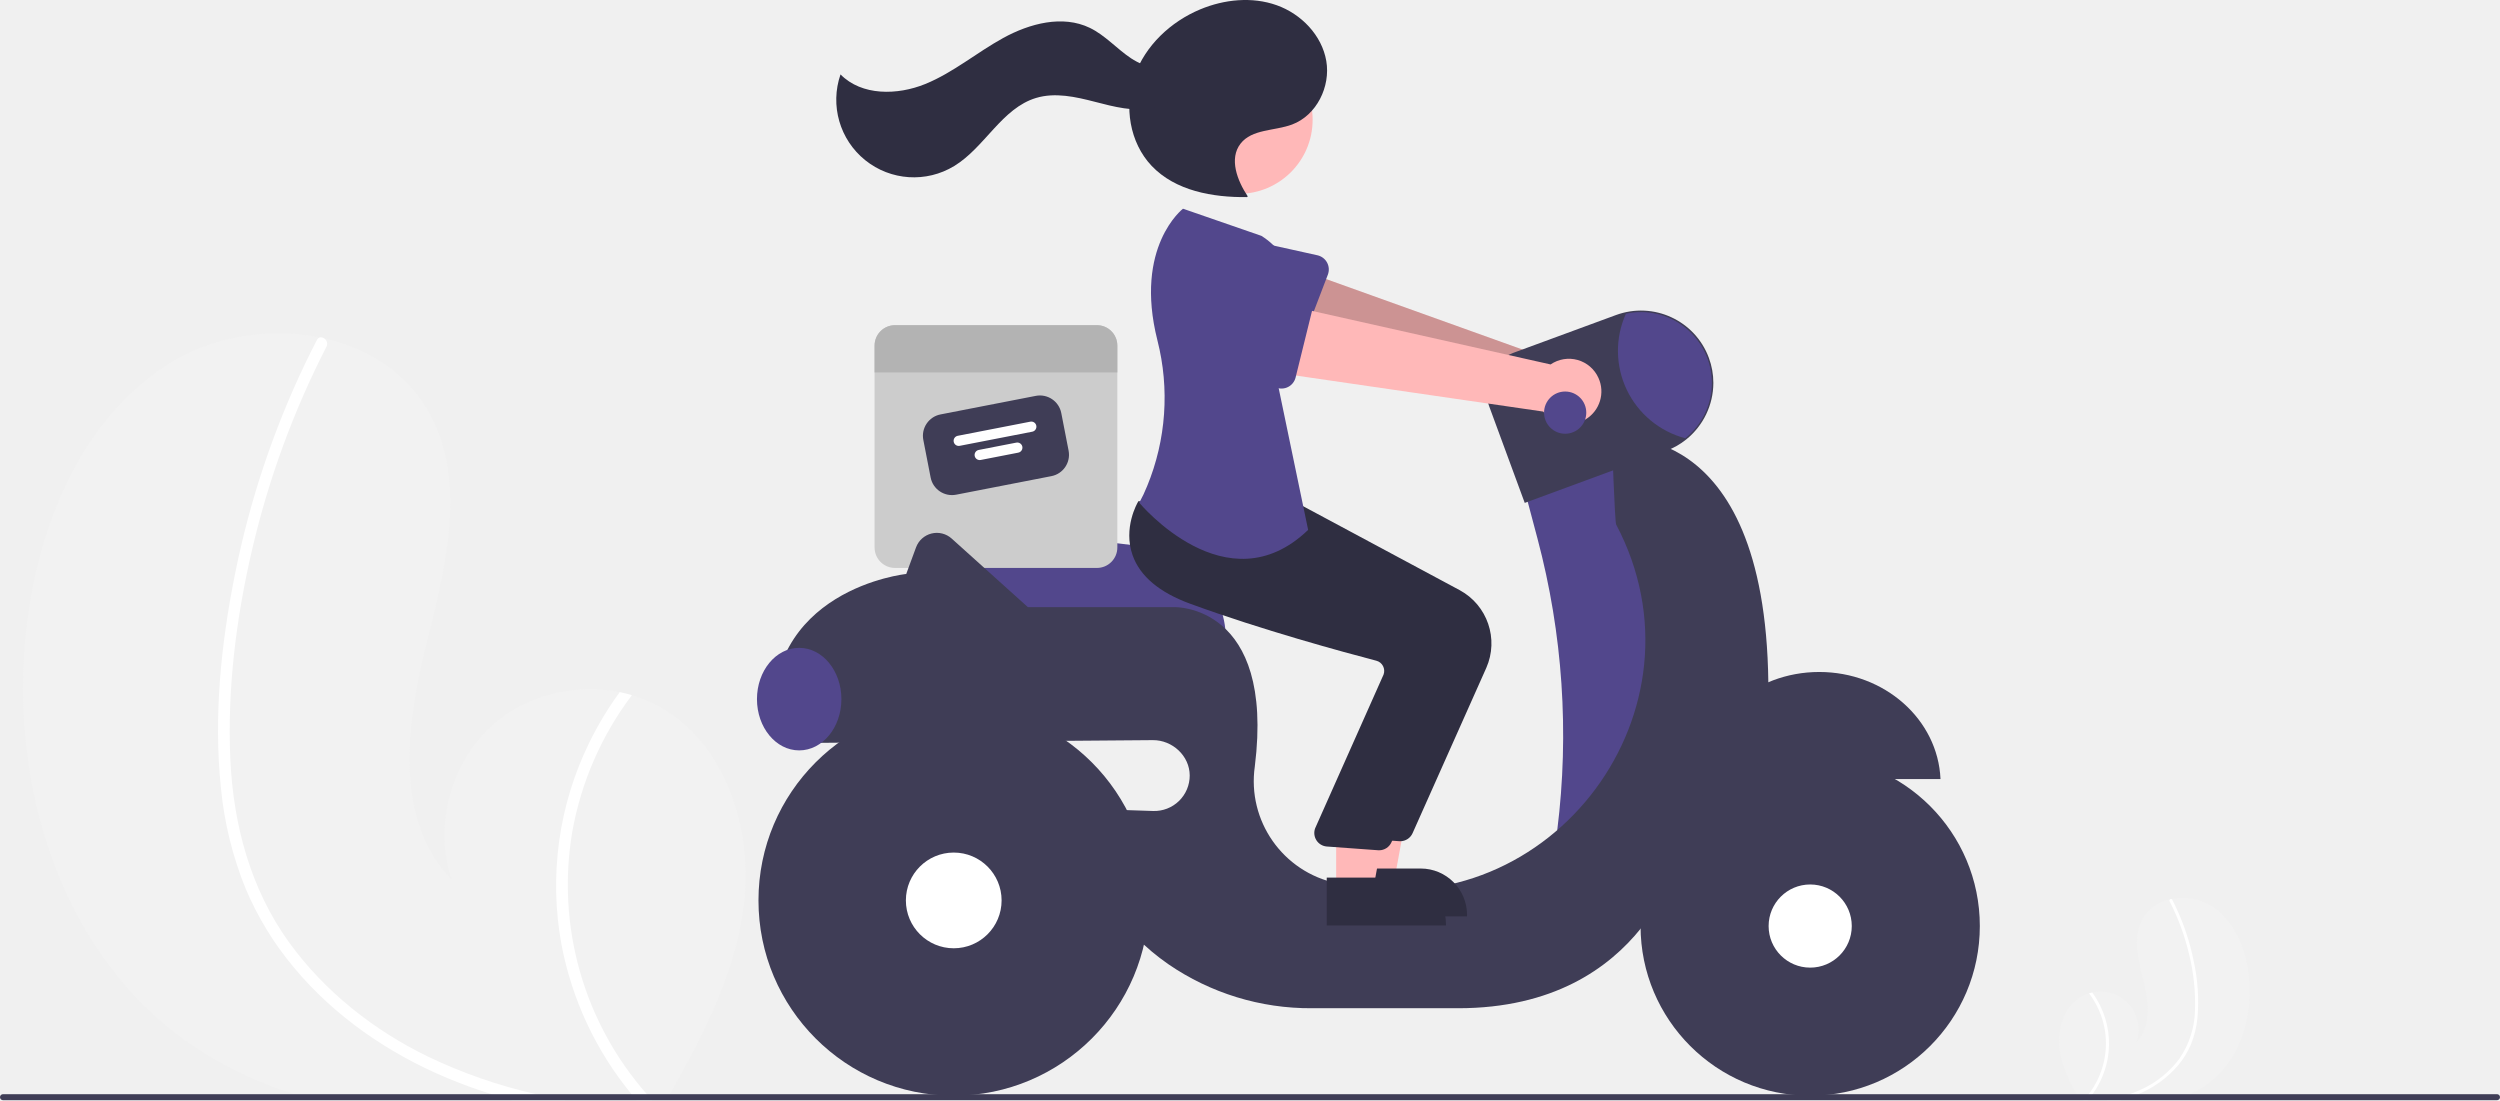
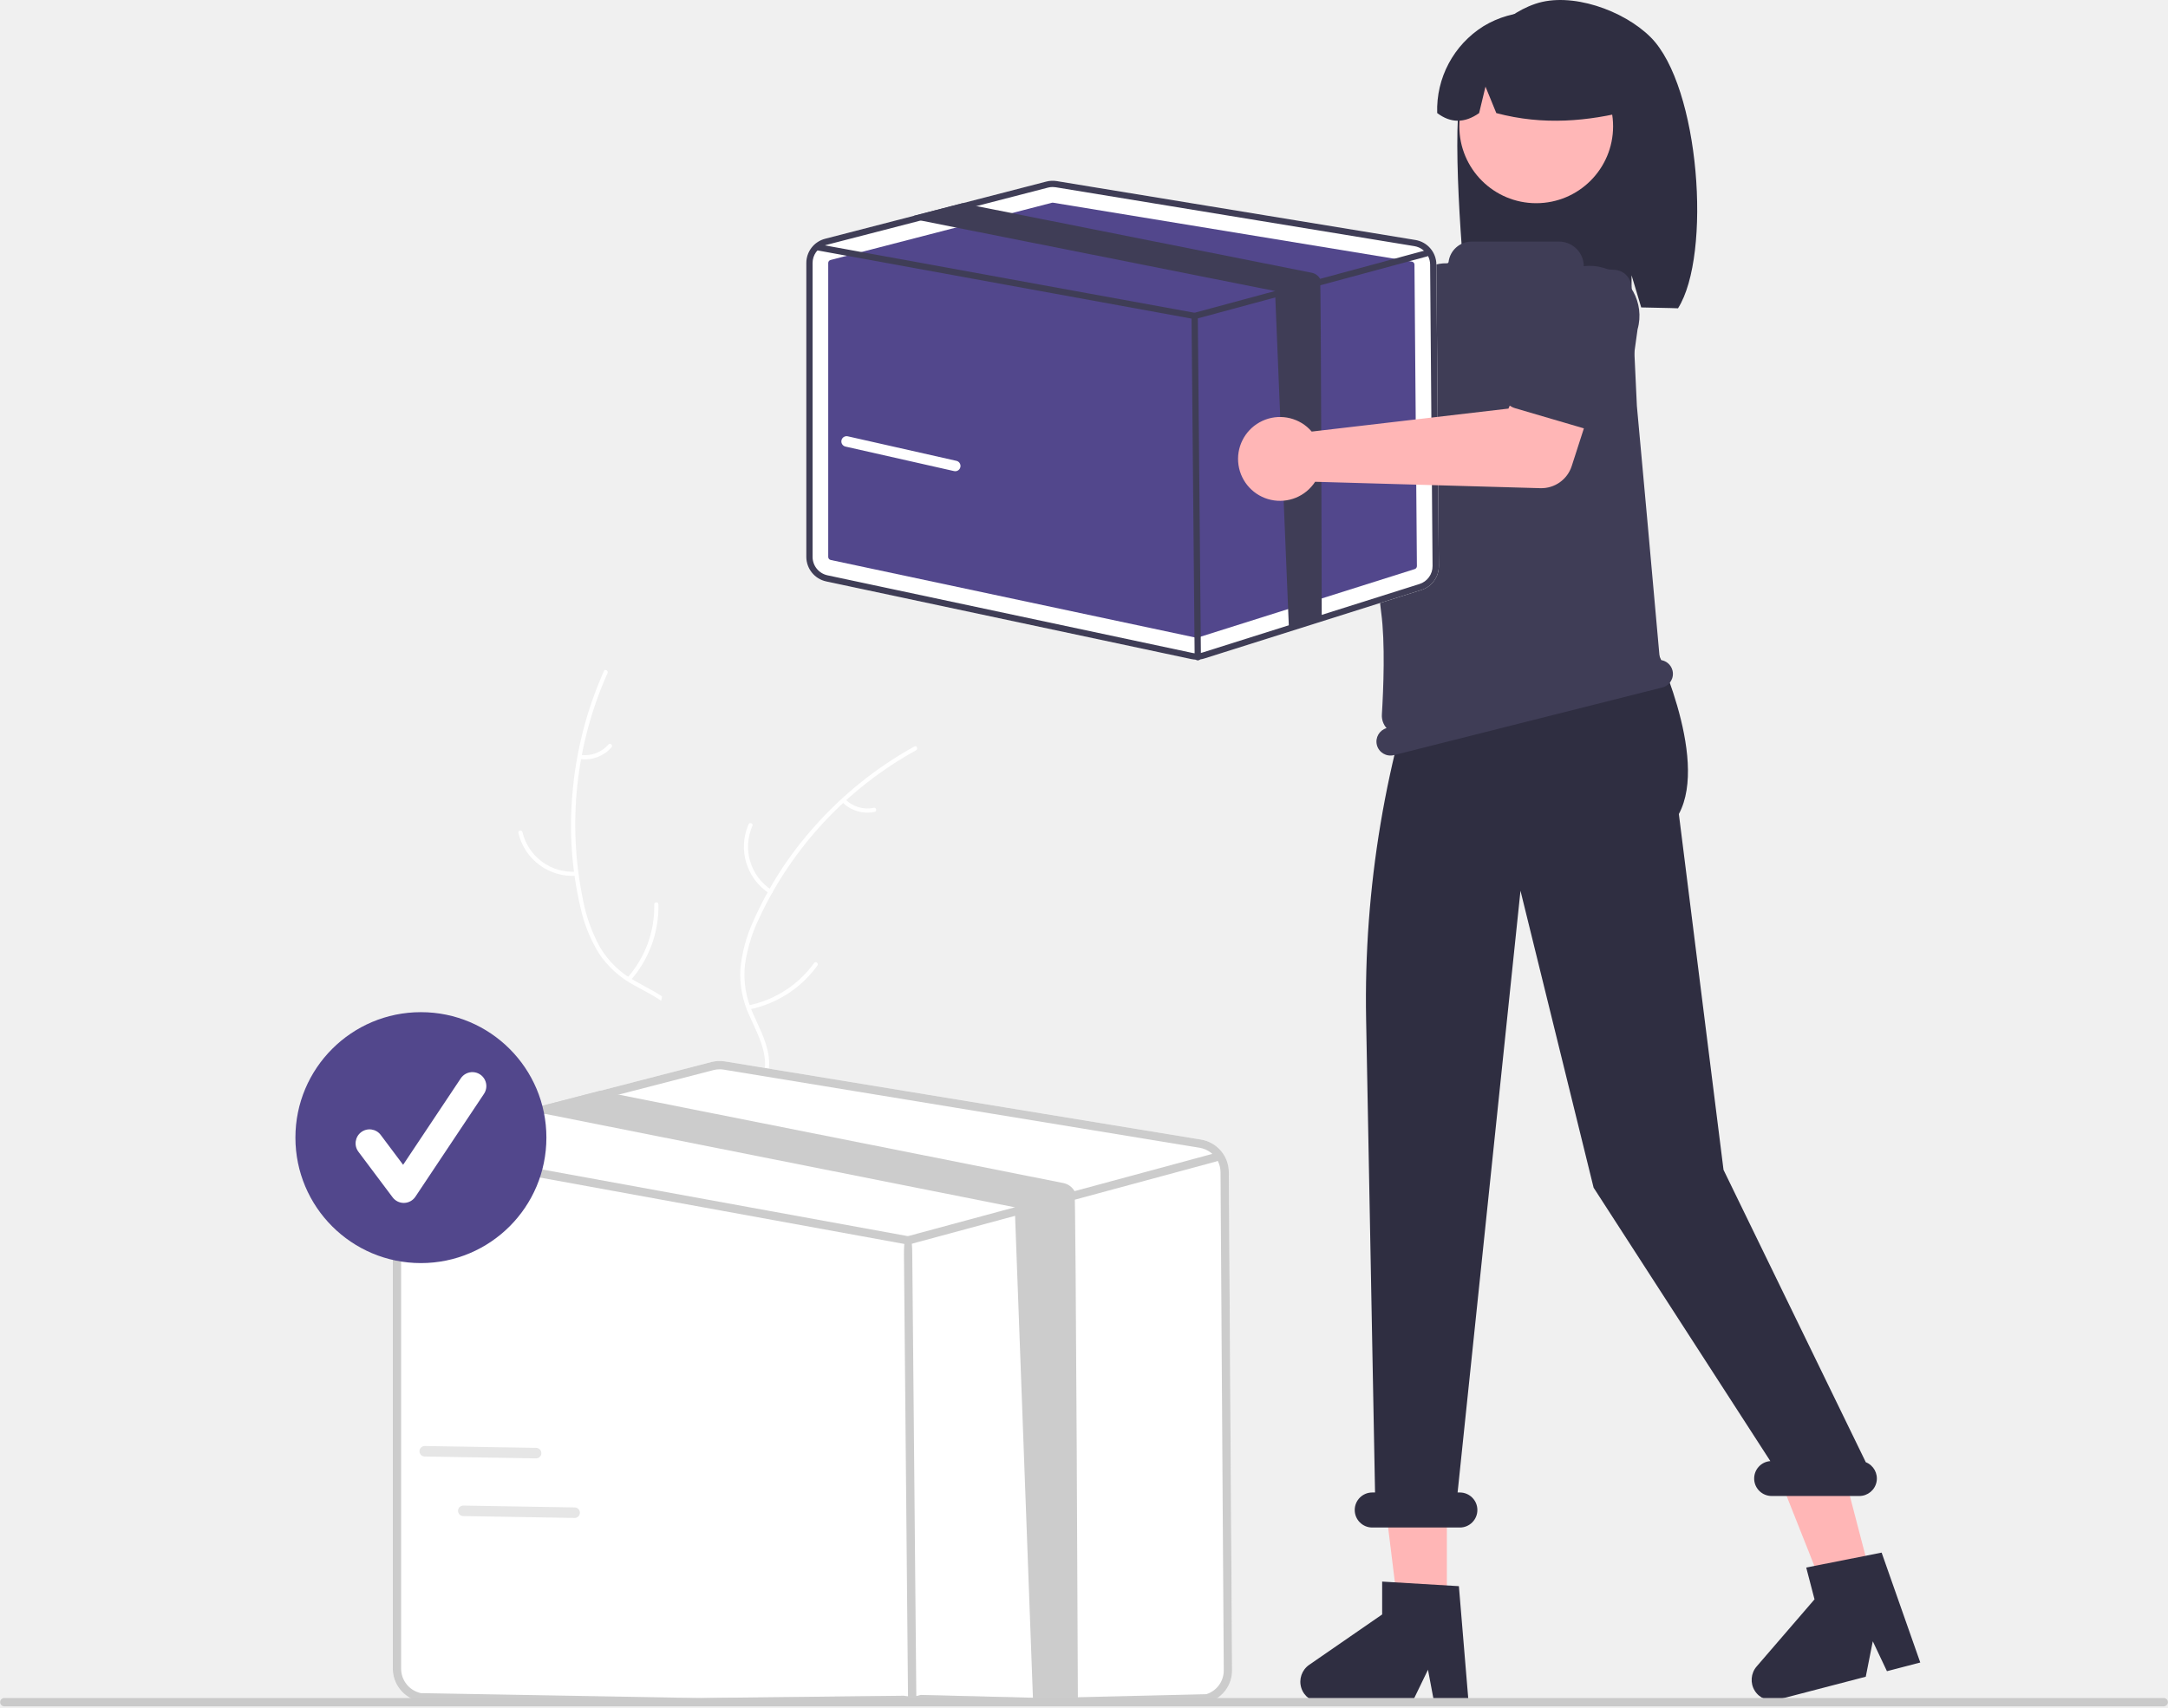
- <svg xmlns="http://www.w3.org/2000/svg" width="829" height="364.829" viewBox="0 0 829 364.829" role="img" artist="Katerina Limpitsouni" source="https://undraw.co/">
-   <path d="M432.13,567.974c-2.85,22.33-13.33,42.76-24.51,62.44-.37.67-.75,1.33-1.14,2H290.28c-2.35-.61-4.67-1.28-6.98-2a127.027,127.027,0,0,1-36.69-18.05c-42.75-30.8-59.2-89-51.77-141.15,4.62-32.4,18.84-65.48,46.53-82.93,14.62-9.23,33.4-12.23,50.23-8.8.44.08.88.18,1.33.27,14.48,3.26,27.38,11.36,34.72,24.41,13.2,23.45,5.34,52.5-1.15,78.6-6.47,26.1-9.98,57.34,8.8,76.59-6.2-18.25-.08-40.02,14.73-52.36,11.19-9.31,26.77-12.8,40.98-9.91,1.36.29,2.7.62,4.02,1.02a44.598,44.598,0,0,1,9.17,3.84C426.35,514.315,435.32,542.805,432.13,567.974Z" transform="translate(-185.5 -267.5855)" fill="#f2f2f2" />
-   <path d="M363.23,630.414c3.22.75,6.45,1.41,9.7,2H355.36c-2.3-.62-4.59-1.28-6.86-2q-7.485-2.34-14.74-5.37c-19.4-8.14-37.27-20.36-50.79-36.62a103.371,103.371,0,0,1-16.02-26.17,118.856,118.856,0,0,1-8.2-33.49c-2.45-23.6.05-47.85,4.72-71.03a296.451,296.451,0,0,1,23.16-69.47q1.905-3.975,3.94-7.9a1.542,1.542,0,0,1,1.03-.88,1.777,1.777,0,0,1,1.33.27,2.106,2.106,0,0,1,.83,2.78,293.039,293.039,0,0,0-24.58,66.96c-5.32,22.67-8.34,46.39-7.31,69.7.98,21.78,6.67,43.2,19.58,61.01,11.79,16.26,28.07,29.08,46.08,37.81A169.131,169.131,0,0,0,363.23,630.414Z" transform="translate(-185.5 -267.5855)" fill="#fff" />
-   <path d="M401.79,632.414h-5.18c-.58-.66-1.14-1.33-1.69-2a110.411,110.411,0,0,1-23.24-49.66,107.734,107.734,0,0,1,9.29-67.05,110.241,110.241,0,0,1,10.04-16.62c1.36.29,2.7.62,4.02,1.02a106.056,106.056,0,0,0-19.77,45.34A105.095,105.095,0,0,0,400,630.414C400.58,631.084,401.18,631.755,401.79,632.414Z" transform="translate(-185.5 -267.5855)" fill="#fff" />
-   <path d="M868.429,615.408c.752,5.893,3.518,11.285,6.469,16.479.098.177.198.351.301.528h30.667c.62-.161,1.232-.338,1.842-.528a33.525,33.525,0,0,0,9.683-4.764c11.283-8.129,15.624-23.489,13.663-37.252-1.219-8.551-4.972-17.281-12.28-21.887a18.437,18.437,0,0,0-13.257-2.322c-.116.021-.232.048-.351.071a13.68,13.68,0,0,0-9.163,6.442c-3.484,6.189-1.409,13.856.303,20.744,1.708,6.888,2.634,15.133-2.322,20.214a12.644,12.644,0,0,0-14.703-16.434c-.359.077-.713.164-1.061.269a11.771,11.771,0,0,0-2.42,1.013C869.955,601.246,867.587,608.765,868.429,615.408Z" transform="translate(-185.5 -267.5855)" fill="#f2f2f2" />
-   <path d="M886.613,631.887c-.85.198-1.702.372-2.56.528h4.637c.607-.164,1.211-.338,1.81-.528q1.976-.618,3.89-1.417a34.9,34.9,0,0,0,13.404-9.665,27.282,27.282,0,0,0,4.228-6.907,31.368,31.368,0,0,0,2.164-8.839,62.858,62.858,0,0,0-1.246-18.746,78.238,78.238,0,0,0-6.112-18.334q-.503-1.049-1.04-2.085a.407.407,0,0,0-.272-.232.469.469,0,0,0-.351.071.556.556,0,0,0-.219.734,77.338,77.338,0,0,1,6.487,17.672,68.022,68.022,0,0,1,1.929,18.395,29.351,29.351,0,0,1-5.168,16.102,32.486,32.486,0,0,1-12.161,9.979A44.637,44.637,0,0,1,886.613,631.887Z" transform="translate(-185.5 -267.5855)" fill="#fff" />
-   <path d="M876.437,632.415h1.367c.153-.174.301-.351.446-.528a29.14,29.14,0,0,0,6.134-13.106,28.433,28.433,0,0,0-2.452-17.696,29.095,29.095,0,0,0-2.65-4.386c-.359.077-.713.164-1.061.269a27.99,27.99,0,0,1,5.218,11.966,27.737,27.737,0,0,1-6.529,22.953C876.756,632.064,876.598,632.24,876.437,632.415Z" transform="translate(-185.5 -267.5855)" fill="#fff" />
-   <path d="M592.01,480.094h-95.981L495.011,450.583a8.86,8.86,0,0,1,9.931-9.099l55.854,6.839h.007a31.291,31.291,0,0,1,31.206,31.27Z" transform="translate(-185.5 -267.5855)" fill="#52478C" />
-   <path d="M549.231,375.414H482.289a6.777,6.777,0,0,0-6.779,6.779v66.942a6.777,6.777,0,0,0,6.779,6.779h66.942a6.777,6.777,0,0,0,6.779-6.779V382.193A6.777,6.777,0,0,0,549.231,375.414Z" transform="translate(-185.5 -267.5855)" fill="#ccc" />
-   <path d="M534.154,425.471l-31.606,6.155a7.211,7.211,0,0,1-8.447-5.693L491.672,413.457a7.211,7.211,0,0,1,5.693-8.447l31.606-6.155a7.211,7.211,0,0,1,8.447,5.693l2.43,12.476A7.211,7.211,0,0,1,534.154,425.471Z" transform="translate(-185.5 -267.5855)" fill="#3f3d56" />
-   <path d="M527.831,410.732l-24.121,4.697a1.695,1.695,0,0,1-.648-3.327l24.121-4.697a1.695,1.695,0,0,1,.648,3.327Z" transform="translate(-185.5 -267.5855)" fill="#fff" />
-   <path d="M523.143,417.688l-12.476,2.43a1.695,1.695,0,0,1-.648-3.327l12.476-2.43a1.695,1.695,0,1,1,.648,3.327Z" transform="translate(-185.5 -267.5855)" fill="#fff" />
-   <path d="M556.01,382.193v8.897h-80.5v-8.897a6.777,6.777,0,0,1,6.779-6.779h66.942A6.777,6.777,0,0,1,556.01,382.193Z" transform="translate(-185.5 -267.5855)" fill="#b3b3b3" />
-   <path d="M716.761,393.877a10.743,10.743,0,0,0-15.193-6.365l-92.097-33.043-4.056,23.007,91.803,25.245a10.801,10.801,0,0,0,19.543-8.845Z" transform="translate(-185.5 -267.5855)" fill="#ffb8b8" />
-   <path d="M716.761,393.877a10.743,10.743,0,0,0-15.193-6.365l-92.097-33.043-4.056,23.007,91.803,25.245a10.801,10.801,0,0,0,19.543-8.845Z" transform="translate(-185.5 -267.5855)" opacity="0.2" />
-   <path d="M625.817,358.662l-8.697,22.72a4.817,4.817,0,0,1-6.861,2.476l-21.136-11.896a13.377,13.377,0,0,1,9.637-24.959l23.602,5.235a4.817,4.817,0,0,1,3.454,6.424Z" transform="translate(-185.5 -267.5855)" fill="#52478C" />
-   <path d="M724.01,414.914l-33,15,4.333,16.311a253.735,253.735,0,0,1,6.54,96.65v0l24.128,5.039,20-51-7-58Z" transform="translate(-185.5 -267.5855)" fill="#52478C" />
-   <path d="M788.76,490.414c-21.682,0-39.352,15.762-40.209,35.5h80.418C828.111,506.176,810.442,490.414,788.76,490.414Z" transform="translate(-185.5 -267.5855)" fill="#3f3d56" />
-   <path d="M771.881,493.816c-1.128-89.098-51.872-80.902-51.872-80.902s.949,27.733,1.405,28.596c32.335,61.18-21.03,132.904-88.96,119.709q-1.921-.373-3.691-.757a34.581,34.581,0,0,1-27.163-38.763c6.692-53.736-26.591-52.785-26.591-52.785H526.343l-25.273-22.746a7.347,7.347,0,0,0-11.809,2.921l-3.251,8.825s-48,5-44,52h14.84a29.967,29.967,0,0,0,.16,4l110.751-.9c6.492-.053,12.222,5.208,12.249,11.7a11.753,11.753,0,0,1-12.144,11.796l-17.855-.595c-5.5,24.5,8,41,22.875,51.375a83.148,83.148,0,0,0,47.618,14.625h48.507c63,0,74-53,74-53C776.01,534.914,771.881,493.816,771.881,493.816Z" transform="translate(-185.5 -267.5855)" fill="#3f3d56" />
-   <circle cx="600.26" cy="307.079" r="56.25" fill="#3f3d56" />
-   <circle cx="600.26" cy="307.079" r="13.787" fill="#fff" />
-   <circle cx="316.26" cy="298.579" r="64.75" fill="#3f3d56" />
-   <circle cx="316.26" cy="298.579" r="15.87" fill="#fff" />
-   <path d="M691.104,434.347,679.23,402.097a13.638,13.638,0,0,1,8.087-17.511l34.04-12.531a23.998,23.998,0,0,1,30.812,14.227,23.845,23.845,0,0,1,1.481,8.292,24.189,24.189,0,0,1-8.988,18.73,23.813,23.813,0,0,1-6.72,3.789Z" transform="translate(-185.5 -267.5855)" fill="#3f3d56" />
-   <path d="M753.15,394.574a23.549,23.549,0,0,1-8.8,18.34,29.988,29.988,0,0,1-19.7-41.3,23.505,23.505,0,0,1,28.5,22.96Z" transform="translate(-185.5 -267.5855)" fill="#52478C" />
-   <ellipse cx="265.01" cy="231.829" rx="14" ry="17" fill="#52478C" />
-   <polygon points="450.071 292.005 462.331 292.005 468.164 260.208 450.069 260.209 450.071 292.005" fill="#ffb8b8" />
-   <path d="M632.444,555.588l24.144-.001h.001a15.386,15.386,0,0,1,15.386,15.386v.5l-39.531.001Z" transform="translate(-185.5 -267.5855)" fill="#2f2e41" />
-   <path d="M649.801,546.54q-.214,0-.43-.021l-16.967-1.235a4.5,4.5,0,0,1-3.809-6.029l22.707-51.015a3.498,3.498,0,0,0-.196-2.799,3.451,3.451,0,0,0-2.211-1.76c-10.677-2.791-38.072-10.223-61.786-18.918-10.16-3.726-16.559-9.109-19.019-16.002-3.243-9.087,1.555-17.374,1.76-17.722l.161-.272,22.315,2.028,24.191,2.058,53.013,28.428a20.086,20.086,0,0,1,8.819,25.784L653.908,543.873A4.497,4.497,0,0,1,649.801,546.54Z" transform="translate(-185.5 -267.5855)" fill="#2f2e41" />
-   <circle cx="410.705" cy="39.72" r="24.561" fill="#ffb8b8" />
-   <polygon points="443.071 295.005 455.331 295.005 461.164 263.208 443.069 263.209 443.071 295.005" fill="#ffb8b8" />
-   <path d="M625.444,558.588l24.144-.001h.001a15.386,15.386,0,0,1,15.386,15.386v.5l-39.531.001Z" transform="translate(-185.5 -267.5855)" fill="#2f2e41" />
-   <path d="M642.801,549.54q-.214,0-.43-.021l-16.967-1.235a4.5,4.5,0,0,1-3.809-6.029l22.707-51.015a3.498,3.498,0,0,0-.196-2.799,3.451,3.451,0,0,0-2.211-1.76c-10.677-2.791-38.072-10.223-61.786-18.918-10.16-3.726-16.559-9.109-19.019-16.002-3.243-9.087,1.555-17.374,1.76-17.722l.161-.272,22.315,2.028,24.191,2.058,53.013,28.428a20.086,20.086,0,0,1,8.819,25.784L646.908,546.873A4.497,4.497,0,0,1,642.801,549.54Z" transform="translate(-185.5 -267.5855)" fill="#2f2e41" />
-   <path d="M603.78,345.794l-26-9s-16.322,12.54-8.481,43.649a77.012,77.012,0,0,1-3.4,48.32,49.779,49.779,0,0,1-2.619,5.531s29,35,56,9l-10.5-50.5S625.28,359.294,603.78,345.794Z" transform="translate(-185.5 -267.5855)" fill="#52478C" />
-   <path d="M599.255,332.702c-3.496-5.232-6.254-12.488-2.406-17.466,3.799-4.914,11.292-4.19,17.111-6.365,8.104-3.029,12.804-12.549,11.338-21.076s-8.31-15.594-16.464-18.486-17.348-1.951-25.333,1.379c-9.829,4.1-18.261,12.03-21.797,22.076s-1.646,22.108,5.689,29.83c7.864,8.278,20.206,10.485,31.623,10.351" transform="translate(-185.5 -267.5855)" fill="#2f2e41" />
-   <path d="M576.408,288.069c-4.405,3.586-11.125,1.993-15.854-1.154s-8.565-7.628-13.681-10.096c-9.019-4.35-19.924-1.458-28.702,3.36s-16.559,11.475-25.831,15.256-21.104,3.968-28.125-3.172a25.732,25.732,0,0,0,37.71,30.371c10.159-6.188,15.771-19.164,27.166-22.579,6.306-1.89,13.076-.368,19.449,1.281s13.018,3.43,19.449,2.027,12.447-7.183,11.629-13.715Z" transform="translate(-185.5 -267.5855)" fill="#2f2e41" />
-   <path d="M715.538,392.877a10.743,10.743,0,0,0-15.863-4.442L604.206,367.008l-1.187,23.332,94.217,13.726a10.801,10.801,0,0,0,18.302-11.189Z" transform="translate(-185.5 -267.5855)" fill="#ffb8b8" />
-   <path d="M620.945,369.151l-5.827,23.62a4.817,4.817,0,0,1-6.503,3.303l-22.443-9.198a13.377,13.377,0,0,1,6.484-25.957l24.068,2.283a4.817,4.817,0,0,1,4.22,5.949Z" transform="translate(-185.5 -267.5855)" fill="#52478C" />
-   <circle cx="519.01" cy="136.829" r="7" fill="#52478C" />
-   <path d="M1014.5,631.414a1.003,1.003,0,0,1-1,1h-827a1,1,0,0,1,0-2h827A1.003,1.003,0,0,1,1014.5,631.414Z" transform="translate(-185.5 -267.5855)" fill="#3f3d56" />
+ <svg xmlns="http://www.w3.org/2000/svg" width="618.675" height="487.325" viewBox="0 0 618.675 487.325" role="img" artist="Katerina Limpitsouni" source="https://undraw.co/">
+   <path d="M439.195,470.558c-4.938-26.426,2.836-56.491,24.443-72.487a123.863,123.863,0,0,0,25.822,81.025c6.935,8.889,15.575,18.054,15.307,29.326-.167,7.014-3.96,13.547-8.958,18.47-4.999,4.922-11.156,8.471-17.24,11.965l-.947,1.473C459.786,520.214,444.132,496.984,439.195,470.558Z" transform="translate(-290.6623 -206.3375)" fill="#f0f0f0" />
+   <path d="M464.031,398.475a105.87,105.87,0,0,0-6.989,64.761,45.591,45.591,0,0,0,4.828,13.444,26.149,26.149,0,0,0,9.878,9.582c3.771,2.179,7.88,3.971,11.055,7.028a16.011,16.011,0,0,1,4.713,12.216c-.152,5.623-2.315,10.855-4.609,15.899-2.546,5.6-5.28,11.376-5.115,17.672.02.763-1.165.749-1.185-.012-.287-10.954,7.632-19.751,9.396-30.261.823-4.904.174-10.087-3.274-13.888-3.015-3.324-7.251-5.176-11.088-7.349a27.903,27.903,0,0,1-10.008-9.009,42.148,42.148,0,0,1-5.327-13.209,102.712,102.712,0,0,1-2.328-32.018,107.747,107.747,0,0,1,9.035-35.465c.31-.694,1.325-.081,1.017.609Z" transform="translate(-290.6623 -206.3375)" fill="#fff" />
+   <path d="M455.169,456.308a15.884,15.884,0,0,1-16.571-12.183c-.173-.742.972-1.046,1.146-.303a14.708,14.708,0,0,0,15.438,11.301c.76-.057.744,1.128-.012,1.185Z" transform="translate(-290.6623 -206.3375)" fill="#fff" />
+   <path d="M469.691,485.41a30.615,30.615,0,0,0,7.674-20.95c-.017-.763,1.168-.75,1.185.012a31.844,31.844,0,0,1-8.029,21.784c-.508.571-1.334-.279-.829-.847Z" transform="translate(-290.6623 -206.3375)" fill="#fff" />
+   <path d="M456.335,421.817a8.991,8.991,0,0,0,7.987-2.999c.5-.577,1.326.273.829.847a10.075,10.075,0,0,1-8.828,3.337.612.612,0,0,1-.586-.599.595.595,0,0,1,.599-.586Z" transform="translate(-290.6623 -206.3375)" fill="#fff" />
+   <path d="M551.996,419.93c-.302.369-.604.738-.904,1.117a118.407,118.407,0,0,0-10.837,15.858c-.252.427-.502.863-.742,1.296a124.827,124.827,0,0,0-14.565,43.589,121.222,121.222,0,0,0-1.111,18.385c.133,8.49.954,17.685-1.649,25.494a20.796,20.796,0,0,1-.937,2.397l-41.762,13.306c-.11-.017-.218-.025-.328-.042l-1.643.608c-.027-.317-.048-.646-.076-.963-.016-.184-.024-.37-.04-.554-.008-.123-.016-.247-.03-.358-.003-.041-.005-.082-.005-.114-.014-.111-.016-.215-.027-.317-.124-1.839-.239-3.681-.334-5.529-.003-.01-.003-.01.003-.022-.717-14.077-.265-28.337,2.337-42.075.078-.413.153-.836.251-1.255a115.675,115.675,0,0,1,5.115-18.17,102.26,102.26,0,0,1,4.124-9.49,85.036,85.036,0,0,1,15.437-21.648c12.459-12.681,28.834-21.235,46.381-21.505C551.104,419.931,551.544,419.927,551.996,419.93Z" transform="translate(-290.6623 -206.3375)" fill="#f0f0f0" />
+   <path d="M552.071,420.49a105.87,105.87,0,0,0-44.571,47.5,45.591,45.591,0,0,0-4.24,13.641,26.149,26.149,0,0,0,2.119,13.598c1.699,4.01,3.901,7.915,4.596,12.268a16.011,16.011,0,0,1-3.592,12.592c-3.507,4.398-8.384,7.273-13.252,9.92-5.405,2.938-11.065,5.904-14.724,11.031-.443.621-1.381-.103-.939-.723,6.365-8.919,17.985-11.175,25.722-18.505,3.61-3.42,6.212-7.949,5.747-13.06-.406-4.47-2.673-8.498-4.429-12.543a27.903,27.903,0,0,1-2.567-13.219,42.148,42.148,0,0,1,3.7-13.754,102.712,102.712,0,0,1,17.418-26.966,107.747,107.747,0,0,1,28.566-22.877c.666-.367,1.107.733.445,1.098Z" transform="translate(-290.6623 -206.3375)" fill="#fff" />
+   <path d="M510.176,461.33a15.884,15.884,0,0,1-5.896-19.705c.309-.697,1.406-.25,1.097.448a14.708,14.708,0,0,0,5.522,18.318c.641.412-.085,1.348-.723.939Z" transform="translate(-290.6623 -206.3375)" fill="#fff" />
+   <path d="M504.25,493.309a30.615,30.615,0,0,0,18.74-12.107c.445-.62,1.383.104.939.723a31.844,31.844,0,0,1-19.527,12.559c-.749.15-.897-1.026-.152-1.175Z" transform="translate(-290.6623 -206.3375)" fill="#fff" />
+   <path d="M531.873,434.493a8.991,8.991,0,0,0,8.183,2.414c.747-.16.894,1.017.152,1.175a10.075,10.075,0,0,1-9.058-2.651.612.612,0,0,1-.108-.831.595.595,0,0,1,.831-.108Z" transform="translate(-290.6623 -206.3375)" fill="#fff" />
+   <path d="M617.595,275.421a11.998,11.998,0,0,1,.273,1.869L666.832,305.538l11.901-6.851,12.688,16.61-19.89,14.177a9.119,9.119,0,0,1-10.94-.267l-50.491-39.832a11.965,11.965,0,1,1,7.495-13.953Z" transform="translate(-290.6623 -206.3375)" fill="#ffb6b6" />
+   <path d="M667.511,302.419a5.124,5.124,0,0,1,2.558-3.42l22.606-12.317a14.245,14.245,0,0,1,17.222,22.695l-18.118,18.406a5.129,5.129,0,0,1-7.75-.51L668.43,306.591A5.123,5.123,0,0,1,667.511,302.419Z" transform="translate(-290.6623 -206.3375)" fill="#3f3d56" />
+   <path d="M707.898,230.813c3.253-10.366,10.649-19.873,20.878-23.377,10.23-3.504,25.208,1.834,32.899,9.498,14.067,14.02,17.5,62.182,7.835,77.402-1.922-.102-8.556-.177-10.501-.25l-2.752-9.173v9.083c-15.186-.469-30.997-.175-46.815.128C708.023,283.349,704.645,241.179,707.898,230.813Z" transform="translate(-290.6623 -206.3375)" fill="#2f2e41" />
+   <polygon points="412.883 459.573 399.032 459.573 392.443 406.146 412.886 406.147 412.883 459.573" fill="#ffb6b6" />
+   <polygon points="534.137 450.96 520.734 454.453 500.881 404.416 520.663 399.261 534.137 450.96" fill="#ffb6b6" />
+   <polygon points="457.805 131.433 460.944 139.593 460.316 147.753 398.892 169.028 401.94 133.316 408.844 125.155 457.805 131.433" fill="#ffb6b6" />
+   <circle cx="438.384" cy="36.061" r="21.938" fill="#ffb7b7" />
+   <path d="M713.972,213.831a27.555,27.555,0,0,1,41.894,24.048c-11.959,3.056-24.702,4.335-38.207.736l-3.087-7.555-1.82,7.561q-6.197,4.359-11.963-.016A28.135,28.135,0,0,1,713.972,213.831Z" transform="translate(-290.6623 -206.3375)" fill="#2f2e41" />
+   <path d="M709.742,692.211h-9.829l-1.754-9.279-4.493,9.279H667.597a5.86,5.86,0,0,1-3.33-10.682l20.817-14.377V657.771l21.896,1.307Z" transform="translate(-290.6623 -206.3375)" fill="#2f2e41" />
+   <path d="M838.644,680.868l-9.511,2.479-4.038-8.537-2.007,10.113-25.225,6.575a5.86,5.86,0,0,1-5.916-9.497l16.518-19.163-2.366-9.078,21.518-4.258Z" transform="translate(-290.6623 -206.3375)" fill="#2f2e41" />
+   <path d="M823.1,623.699l-40.601-83.448L769.753,438.685c8.788-16.32-7.532-49.529-7.532-49.529V375.213L699,387.14v0a303.467,303.467,0,0,0-18.492,110.188L683.055,632.338h-.799a5,5,0,0,0,0,10h25a5,5,0,1,0,0-10h-.645l17.947-171.757,20.868,84.758,50.43,78.039a4.987,4.987,0,0,0,.4,9.96h25a4.995,4.995,0,0,0,1.844-9.639Z" transform="translate(-290.6623 -206.3375)" fill="#2f2e41" />
+   <path d="M767.936,397.704h-0a3.987,3.987,0,0,0-3.605-2.995c-.833-9.527-6.339-70.629-6.549-72.421l-.008-.076-1.594-34.058a5.037,5.037,0,0,0-4.703-4.79l-8.421-.55a.446.446,0,0,1-.431-.445,7.081,7.081,0,0,0-7.081-7.081H710.613a6.63,6.63,0,0,0-6.576,5.804.44.44,0,0,1-.448.396l-.003-0a11.845,11.845,0,0,0-11.915,9.824c-3.408,19.831-10.239,64.84-6.862,89.862,1.176,8.711.641,21.812.197,29.1a5.365,5.365,0,0,0,1.336,3.89,3.992,3.992,0,0,0-2.766,4.808h0a4,4,0,0,0,4.856,2.901l76.603-19.311A4,4,0,0,0,767.936,397.704Z" transform="translate(-290.6623 -206.3375)" fill="#3f3d56" />
+   <path d="M641.331,540.887a9.464,9.464,0,0,0-7.945-9.281L497.571,509.303a9.463,9.463,0,0,0-3.913.174l-31.829,8.23-18.262,4.728-33.703,8.712a9.494,9.494,0,0,0-7.107,9.187V682.648a9.535,9.535,0,0,0,7.511,9.274L548.603,690.355a9.217,9.217,0,0,0,1.976.205,9.469,9.469,0,0,0,2.854-.435l82.189,2.045a9.448,9.448,0,0,0,6.633-9.123Z" transform="translate(-290.6623 -206.3375)" fill="#fff" />
+   <path d="M641.331,540.887a9.464,9.464,0,0,0-7.945-9.281L497.571,509.303a9.463,9.463,0,0,0-3.913.174l-31.829,8.23-18.262,4.728-33.703,8.712a9.494,9.494,0,0,0-7.107,9.187V682.648a9.535,9.535,0,0,0,7.511,9.274L548.603,690.355a9.217,9.217,0,0,0,1.976.205,9.469,9.469,0,0,0,2.854-.435l82.189,2.045a9.448,9.448,0,0,0,6.633-9.123ZM634.911,689.91l-82.189,1.955a7.214,7.214,0,0,1-3.621.174l-138.344-2.433a7.153,7.153,0,0,1-5.629-6.957V540.334a7.123,7.123,0,0,1,4.664-6.68,5.911,5.911,0,0,1,.664-.206l35.655-9.218,21.085-5.455,27.054-6.997a6.782,6.782,0,0,1,1.779-.229,7.036,7.036,0,0,1,1.154.095L632.998,533.946a7.136,7.136,0,0,1,5.17,3.739,7.116,7.116,0,0,1,.791,3.218l.925,142.16A7.09,7.09,0,0,1,634.911,689.91Z" transform="translate(-290.6623 -206.3375)" fill="#ccc" />
+   <path d="M638.168,537.686a1.03,1.03,0,0,1-.3.134l-39.948,10.799-12.436,3.36L550.113,561.537a1.372,1.372,0,0,1-.308.04,1.935,1.935,0,0,1-.213-.016L406.97,535.559l-.474-.087a1.189,1.189,0,0,1,.427-2.34l2.87.522,139.965,25.52,30.485-8.238,17.053-4.609,39.332-10.633.625-.166a1.192,1.192,0,0,1,1.384.648.926.926,0,0,1,.071.19A1.189,1.189,0,0,1,638.168,537.686Z" transform="translate(-290.6623 -206.3375)" fill="#ccc" />
+   <path d="M550.991,690.838c-.65,0-1.18-.523-1.186,2.825l-1.186-129.261c-.006-4.655.52-5.191,1.175-5.197h.011c.65,0,1.18.523,1.186,5.175l1.186,129.261c.006-3.345-.52-2.809-1.175-2.803Z" transform="translate(-290.6623 -206.3375)" fill="#ccc" />
+   <path d="M598.256,692.338l-12.772.135L580.242,550.936,446.499,524.325a3.073,3.073,0,0,1-.387-.095,4.715,4.715,0,0,1-2.546-1.795l18.262-4.728,5.368,1.067,126.905,25.243a4.718,4.718,0,0,1,3.194,2.308C597.69,547.014,598.248,691.515,598.256,692.338Z" transform="translate(-290.6623 -206.3375)" fill="#ccc" />
+   <path d="M700.559,281.827a7.133,7.133,0,0,0-5.988-6.995L592.213,258.024a7.132,7.132,0,0,0-2.949.131l-23.988,6.203-13.764,3.563-25.4,6.566a7.155,7.155,0,0,0-5.356,6.924v83.892a7.186,7.186,0,0,0,5.66,6.989L630.674,394.474a6.947,6.947,0,0,0,1.49.155,7.136,7.136,0,0,0,2.151-.328l61.942-19.561a7.121,7.121,0,0,0,4.999-6.876Z" transform="translate(-290.6623 -206.3375)" fill="#fff" />
+   <path d="M591.054,264.184a.866.866,0,0,0-.221.029l-63.152,16.332a.893.893,0,0,0-.669.864v83.891a.897.897,0,0,0,.707.873l104.258,22.182a.901.901,0,0,0,.455-.022l61.943-19.56a.888.888,0,0,0,.623-.859l-.694-86.037a.891.891,0,0,0-.748-.873L591.199,264.196A.929.929,0,0,0,591.054,264.184Z" transform="translate(-290.6623 -206.3375)" fill="#52478C" />
+   <path d="M700.559,281.827a7.133,7.133,0,0,0-5.988-6.995L592.213,258.024a7.132,7.132,0,0,0-2.949.131l-23.988,6.203-13.764,3.563-25.4,6.566a7.155,7.155,0,0,0-5.356,6.924v83.892a7.186,7.186,0,0,0,5.66,6.989L630.674,394.474a6.947,6.947,0,0,0,1.49.155,7.136,7.136,0,0,0,2.151-.328l61.942-19.561a7.121,7.121,0,0,0,4.999-6.876Zm-4.838,91.209-61.942,19.561a5.437,5.437,0,0,1-2.729.131L526.786,370.546a5.391,5.391,0,0,1-4.242-5.243V281.41a5.369,5.369,0,0,1,3.515-5.035,4.454,4.454,0,0,1,.5-.155l26.872-6.947,15.891-4.111,20.389-5.273a5.111,5.111,0,0,1,1.341-.173,5.303,5.303,0,0,1,.87.071l102.357,16.808a5.378,5.378,0,0,1,3.897,2.818,5.363,5.363,0,0,1,.596,2.425l.697,86.037A5.344,5.344,0,0,1,695.72,373.036Z" transform="translate(-290.6623 -206.3375)" fill="#3f3d56" />
+   <path d="M698.175,279.414a.776.776,0,0,1-.226.101l-30.107,8.139-9.372,2.532L631.812,297.39a1.034,1.034,0,0,1-.232.03,1.458,1.458,0,0,1-.161-.012L523.932,277.811l-.358-.066a.896.896,0,0,1,.322-1.764l2.163.393L631.544,295.609,654.519,289.4l12.852-3.474,29.642-8.014.471-.125a.898.898,0,0,1,1.043.489.698.698,0,0,1,.054.143A.896.896,0,0,1,698.175,279.414Z" transform="translate(-290.6623 -206.3375)" fill="#3f3d56" />
+   <path d="M632.473,394.838a.894.894,0,0,1-.894-.886l-.894-97.418a.894.894,0,0,1,.886-.902h.008a.894.894,0,0,1,.894.886l.894,97.418a.894.894,0,0,1-.886.902Z" transform="translate(-290.6623 -206.3375)" fill="#3f3d56" />
+   <path d="M667.842,382.987l-9.372,2.532L654.519,289.4,553.723,269.344a2.316,2.316,0,0,1-.292-.071,3.553,3.553,0,0,1-1.919-1.353l13.764-3.563,4.046.804,95.642,19.025a3.555,3.555,0,0,1,2.407,1.74C667.669,286.445,667.836,382.367,667.842,382.987Z" transform="translate(-290.6623 -206.3375)" fill="#3f3d56" />
+   <path d="M663.643,328.184a11.997,11.997,0,0,1,1.335,1.337l56.146-6.557,5.46-12.6,20.093,5.755-7.499,23.246a9.119,9.119,0,0,1-8.937,6.315l-64.285-1.827a11.965,11.965,0,1,1-2.313-15.669Z" transform="translate(-290.6623 -206.3375)" fill="#ffb6b6" />
+   <path d="M719.808,320.055a5.124,5.124,0,0,1,.011-4.271l10.788-23.374a14.245,14.245,0,0,1,27.363,7.932l-3.553,25.582a5.129,5.129,0,0,1-6.523,4.216l-24.86-7.285A5.124,5.124,0,0,1,719.808,320.055Z" transform="translate(-290.6623 -206.3375)" fill="#3f3d56" />
+   <path d="M908.147,693.379H291.853a1.191,1.191,0,0,1,0-2.381H908.147a1.191,1.191,0,0,1,0,2.381Z" transform="translate(-290.6623 -206.3375)" fill="#cacaca" />
+   <circle cx="120.113" cy="324.713" r="35.811" fill="#52478C" />
+   <path d="M405.89,549.688a3.982,3.982,0,0,1-3.186-1.594l-9.77-13.027a3.983,3.983,0,1,1,6.374-4.78l6.392,8.522L422.115,514.185a3.984,3.984,0,1,1,6.629,4.419L409.204,547.914a3.985,3.985,0,0,1-3.204,1.773C405.964,549.688,405.927,549.688,405.89,549.688Z" transform="translate(-290.6623 -206.3375)" fill="#fff" />
+   <path d="M563.257,340.838a1.512,1.512,0,0,1-.331-.037l-31-7a1.5,1.5,0,0,1,.66-2.927l31,7a1.5,1.5,0,0,1-.329,2.964Z" transform="translate(-290.6623 -206.3375)" fill="#fff" />
+   <path d="M443.951,622.574a1.513,1.513,0,0,1-.332.031l-31.776-.535a1.5,1.5,0,0,1,.05-3l31.776.535a1.5,1.5,0,0,1,.282,2.969Z" transform="translate(-290.6623 -206.3375)" fill="#e6e6e6" />
+   <path d="M454.951,639.574a1.513,1.513,0,0,1-.332.031l-31.776-.535a1.5,1.5,0,0,1,.05-3l31.776.535a1.5,1.5,0,0,1,.282,2.969Z" transform="translate(-290.6623 -206.3375)" fill="#e6e6e6" />
</svg>
